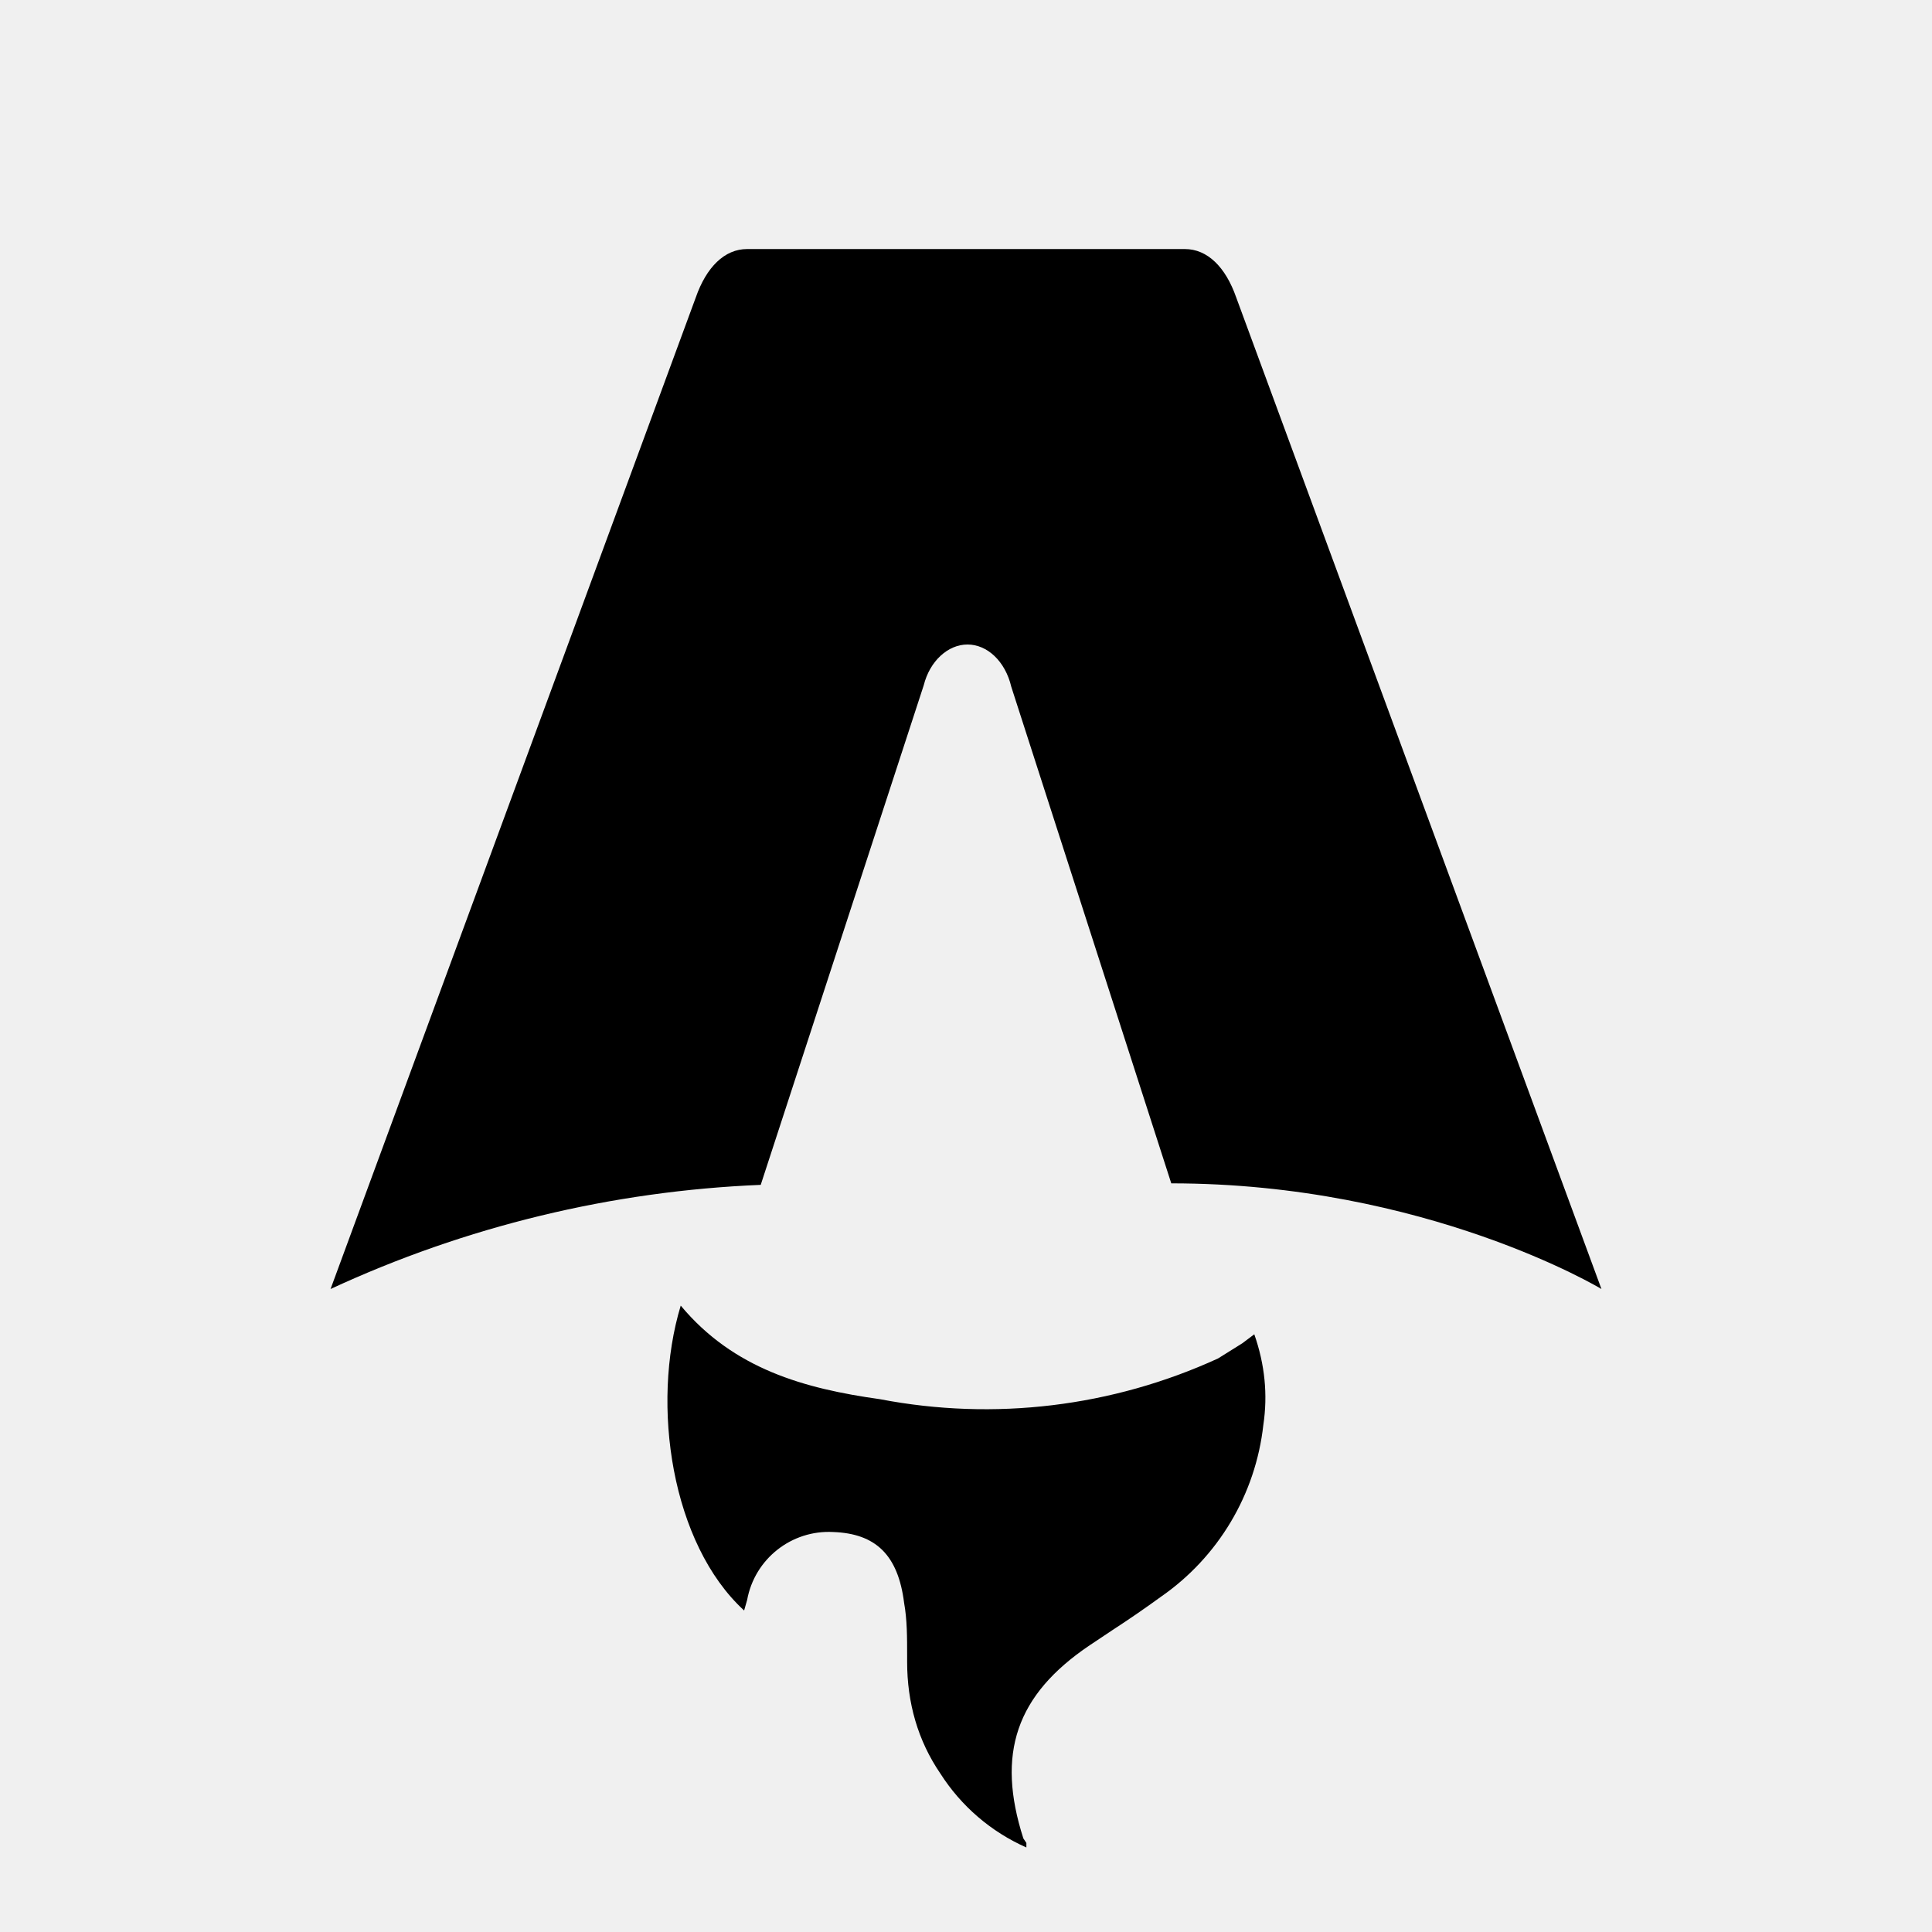
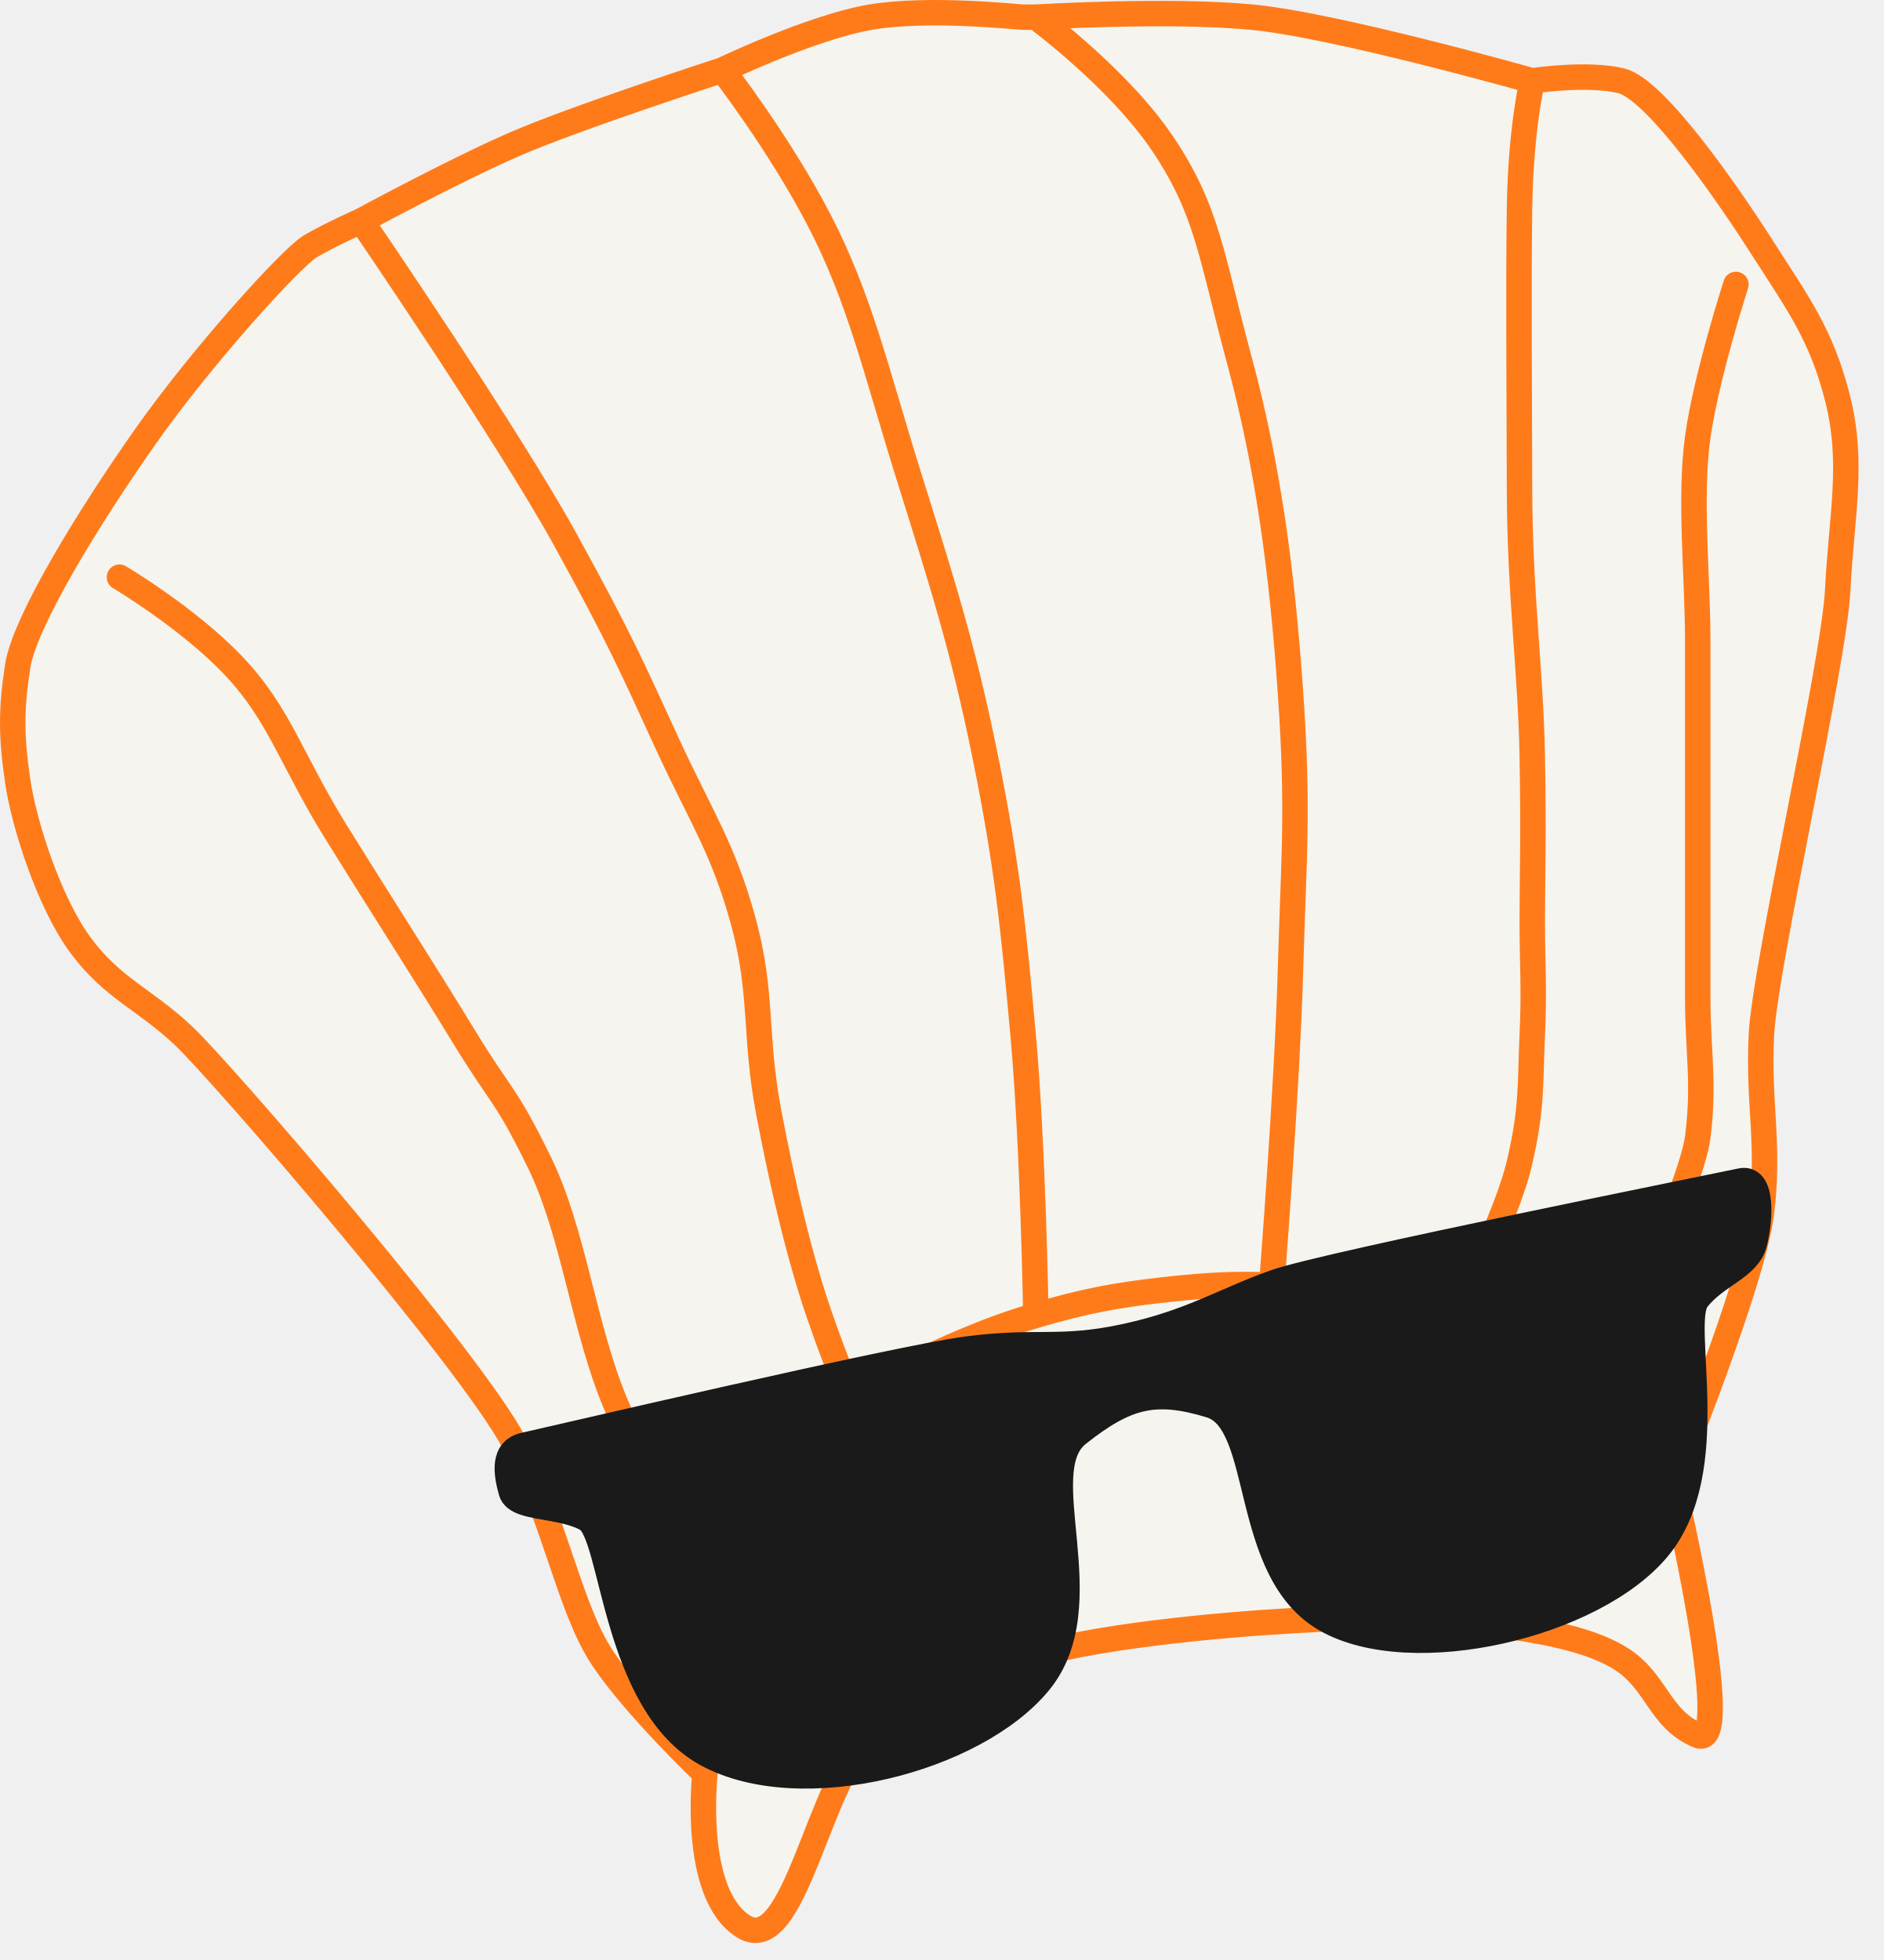
- <svg xmlns="http://www.w3.org/2000/svg" fill="none" viewBox="0 0 128 128">
-   <path d="M50.4 78.5a75.1 75.1 0 0 0-28.5 6.9l24.2-65.7c.7-2 1.9-3.2 3.4-3.2h29c1.5 0 2.7 1.2 3.4 3.2l24.2 65.7s-11.6-7-28.5-7L67 45.5c-.4-1.7-1.6-2.8-2.9-2.8-1.3 0-2.5 1.1-2.9 2.7L50.4 78.5Zm-1.1 28.2Zm-4.2-20.2c-2 6.6-.6 15.8 4.2 20.2a17.5 17.5 0 0 1 .2-.7 5.5 5.5 0 0 1 5.7-4.5c2.8.1 4.3 1.5 4.7 4.7.2 1.1.2 2.3.2 3.5v.4c0 2.7.7 5.2 2.2 7.4a13 13 0 0 0 5.7 4.9v-.3l-.2-.3c-1.8-5.6-.5-9.5 4.4-12.8l1.5-1a73 73 0 0 0 3.2-2.2 16 16 0 0 0 6.8-11.4c.3-2 .1-4-.6-6l-.8.6-1.6 1a37 37 0 0 1-22.4 2.7c-5-.7-9.7-2-13.2-6.2Z" />
-   <style>
-         path { fill: #000; }
-         @media (prefers-color-scheme: dark) {
-             path { fill: #FFF; }
-         }
-     </style>
+ <svg xmlns="http://www.w3.org/2000/svg" width="74" height="77" viewBox="0 0 74 77" fill="none">
+   <path d="M27.695 69.675C27.695 69.675 25.01 67.124 23.695 65.175C22.379 63.227 21.853 59.859 20.195 56.675C18.536 53.491 8.708 42.095 7.194 40.675C5.681 39.255 4.439 38.837 3.194 37.175C1.95 35.514 0.946 32.414 0.694 30.675C0.443 28.936 0.428 27.912 0.694 26.175C0.961 24.438 3.466 20.346 5.694 17.175C7.923 14.004 11.443 10.12 12.194 9.675C12.946 9.23 14.194 8.675 14.194 8.675C14.194 8.675 17.793 6.722 20.195 5.675C22.596 4.628 28.382 2.751 28.382 2.751C28.382 2.751 31.885 1.069 34.194 0.675C36.504 0.281 39.999 0.675 40.194 0.675H40.694C40.694 0.675 45.89 0.357 49.194 0.675C52.499 0.993 60.194 3.175 60.194 3.175C60.194 3.175 62.368 2.846 63.694 3.175C65.021 3.504 67.784 7.468 69.195 9.675C70.605 11.883 71.559 13.134 72.195 15.675C72.83 18.217 72.342 20.25 72.195 23.175C72.047 26.101 69.325 37.945 69.195 40.675C69.064 43.406 69.534 44.963 69.195 47.675C68.855 50.388 65.695 58.175 65.695 58.175C65.695 58.175 68.216 68.832 66.695 68.175C65.173 67.519 65.092 66.065 63.694 65.175C62.297 64.286 60.089 63.989 57.694 63.675C55.3 63.362 53.424 63.521 50.694 63.675C47.965 63.829 42.665 64.303 40.194 65.175C37.724 66.047 36.224 66.519 34.194 68.175C32.164 69.831 31.228 76.978 29.195 75.675C27.161 74.372 27.695 69.675 27.695 69.675Z" fill="#F5F4EE" />
+   <path d="M27.695 69.675C27.695 69.675 25.01 67.124 23.695 65.175C22.379 63.227 21.853 59.859 20.195 56.675C18.536 53.491 8.708 42.095 7.194 40.675C5.681 39.255 4.439 38.837 3.194 37.175C1.95 35.514 0.946 32.414 0.694 30.675C0.443 28.936 0.428 27.912 0.694 26.175C0.961 24.438 3.466 20.346 5.694 17.175C7.923 14.004 11.443 10.12 12.194 9.675C12.946 9.23 14.194 8.675 14.194 8.675M27.695 69.675C27.695 69.675 27.161 74.372 29.195 75.675C31.228 76.978 32.164 69.831 34.194 68.175C36.224 66.519 37.724 66.047 40.194 65.175C42.665 64.303 47.965 63.829 50.694 63.675C53.424 63.521 55.3 63.362 57.694 63.675C60.089 63.989 62.297 64.286 63.694 65.175C65.092 66.065 65.173 67.519 66.695 68.175C68.216 68.832 65.695 58.175 65.695 58.175M27.695 69.675C27.695 69.675 26.088 64.311 27.195 61.175M60.194 3.175C60.194 3.175 52.499 0.993 49.194 0.675C45.89 0.357 40.694 0.675 40.694 0.675M60.194 3.175C60.194 3.175 62.368 2.846 63.694 3.175C65.021 3.504 67.784 7.468 69.195 9.675C70.605 11.883 71.559 13.134 72.195 15.675C72.83 18.217 72.342 20.25 72.195 23.175C72.047 26.101 69.325 37.945 69.195 40.675C69.064 43.406 69.534 44.963 69.195 47.675C68.855 50.388 65.695 58.175 65.695 58.175M60.194 3.175C60.194 3.175 59.739 5.049 59.694 8.175C59.65 11.301 59.685 14.973 59.694 19.175C59.703 23.378 60.134 26.354 60.194 29.675C60.255 32.996 60.194 34.418 60.194 36.175C60.194 37.933 60.282 38.817 60.194 40.675C60.107 42.533 60.204 43.483 59.694 45.675C59.185 47.867 57.194 51.675 57.194 51.675M65.695 58.175C65.695 58.175 64.061 55.847 62.694 54.675M62.694 54.675C60.837 53.083 59.507 52.474 57.194 51.675M62.694 54.675C62.694 54.675 66.42 46.806 66.695 44.675C66.969 42.545 66.695 41.323 66.695 39.175C66.695 37.027 66.695 34.214 66.695 31.675C66.695 29.137 66.695 27.714 66.695 25.175C66.695 22.637 66.362 19.567 66.695 17.175C67.027 14.783 68.195 11.175 68.195 11.175M57.194 51.675C55.312 51.025 53.602 50.832 52.194 50.675C50.786 50.519 50.639 50.52 49.959 50.489M40.694 51.675C42.605 51.113 43.862 50.879 45.694 50.675C47.527 50.472 48.589 50.426 49.959 50.489M40.694 51.675C38.677 52.269 37.084 53.029 35.694 53.675C34.305 54.322 34.062 54.37 33.35 54.675M40.694 51.675C40.694 51.675 40.584 44.975 40.194 40.675C39.805 36.375 39.568 33.982 38.694 29.675C37.821 25.369 36.975 22.775 35.694 18.675C34.414 14.575 33.779 11.733 32.194 8.675C30.61 5.617 28.382 2.751 28.382 2.751M27.195 61.175C27.897 59.184 28.89 57.913 30.195 56.675C31.499 55.437 32.251 55.146 33.35 54.675M27.195 61.175C27.195 61.175 25.463 58.173 24.195 55.175C22.926 52.177 22.547 48.447 21.195 45.675C19.842 42.904 19.746 43.22 18.195 40.675C16.643 38.13 14.95 35.508 13.194 32.675C11.439 29.843 10.982 28.068 9.194 26.175C7.407 24.283 4.694 22.675 4.694 22.675M40.694 0.675C40.694 0.675 40.39 0.675 40.194 0.675C39.999 0.675 36.504 0.281 34.194 0.675C31.885 1.07 28.382 2.751 28.382 2.751M40.694 0.675C40.694 0.675 43.948 3.065 45.694 5.675C47.441 8.286 47.567 9.996 48.694 14.175C49.822 18.354 50.367 22.471 50.694 27.175C51.022 31.88 50.823 33.62 50.694 38.175C50.566 42.73 49.959 50.489 49.959 50.489M28.382 2.751C28.382 2.751 22.596 4.628 20.195 5.675C17.793 6.722 14.194 8.675 14.194 8.675M14.194 8.675C14.194 8.675 19.954 17.107 22.195 21.175C24.435 25.244 24.841 26.239 26.195 29.175C27.548 32.112 28.409 33.317 29.195 36.175C29.98 39.034 29.622 40.641 30.195 43.675C30.767 46.709 31.462 49.56 32.194 51.675C32.927 53.79 33.35 54.675 33.35 54.675" stroke="#FF7B1A" stroke-linecap="round" />
+   <path d="M27.787 68.924C24.103 66.94 24.114 60.261 23.047 59.672C22.295 59.258 21.231 59.246 20.598 59.029C20.332 58.938 20.143 58.811 20.085 58.602C19.888 57.898 19.729 56.966 20.598 56.777C21.467 56.589 35.201 53.366 37.975 53.002C40.75 52.638 41.629 53.065 44.235 52.499C46.842 51.932 48.147 51.052 50.14 50.359C52.133 49.666 67.517 46.584 68.386 46.395C69.255 46.206 69.167 47.888 68.919 48.849C68.672 49.81 67.41 50.083 66.668 51.052C65.927 52.02 67.671 57.744 65.148 60.806C62.625 63.869 55.473 65.525 52.115 63.638C48.757 61.751 49.742 55.877 47.553 55.205C45.364 54.533 44.23 54.84 42.34 56.337C40.449 57.835 43.343 63.029 40.819 66.092C38.297 69.155 31.47 70.907 27.787 68.924Z" fill="#1A1A1A" stroke="#1A1A1A" />
</svg>
